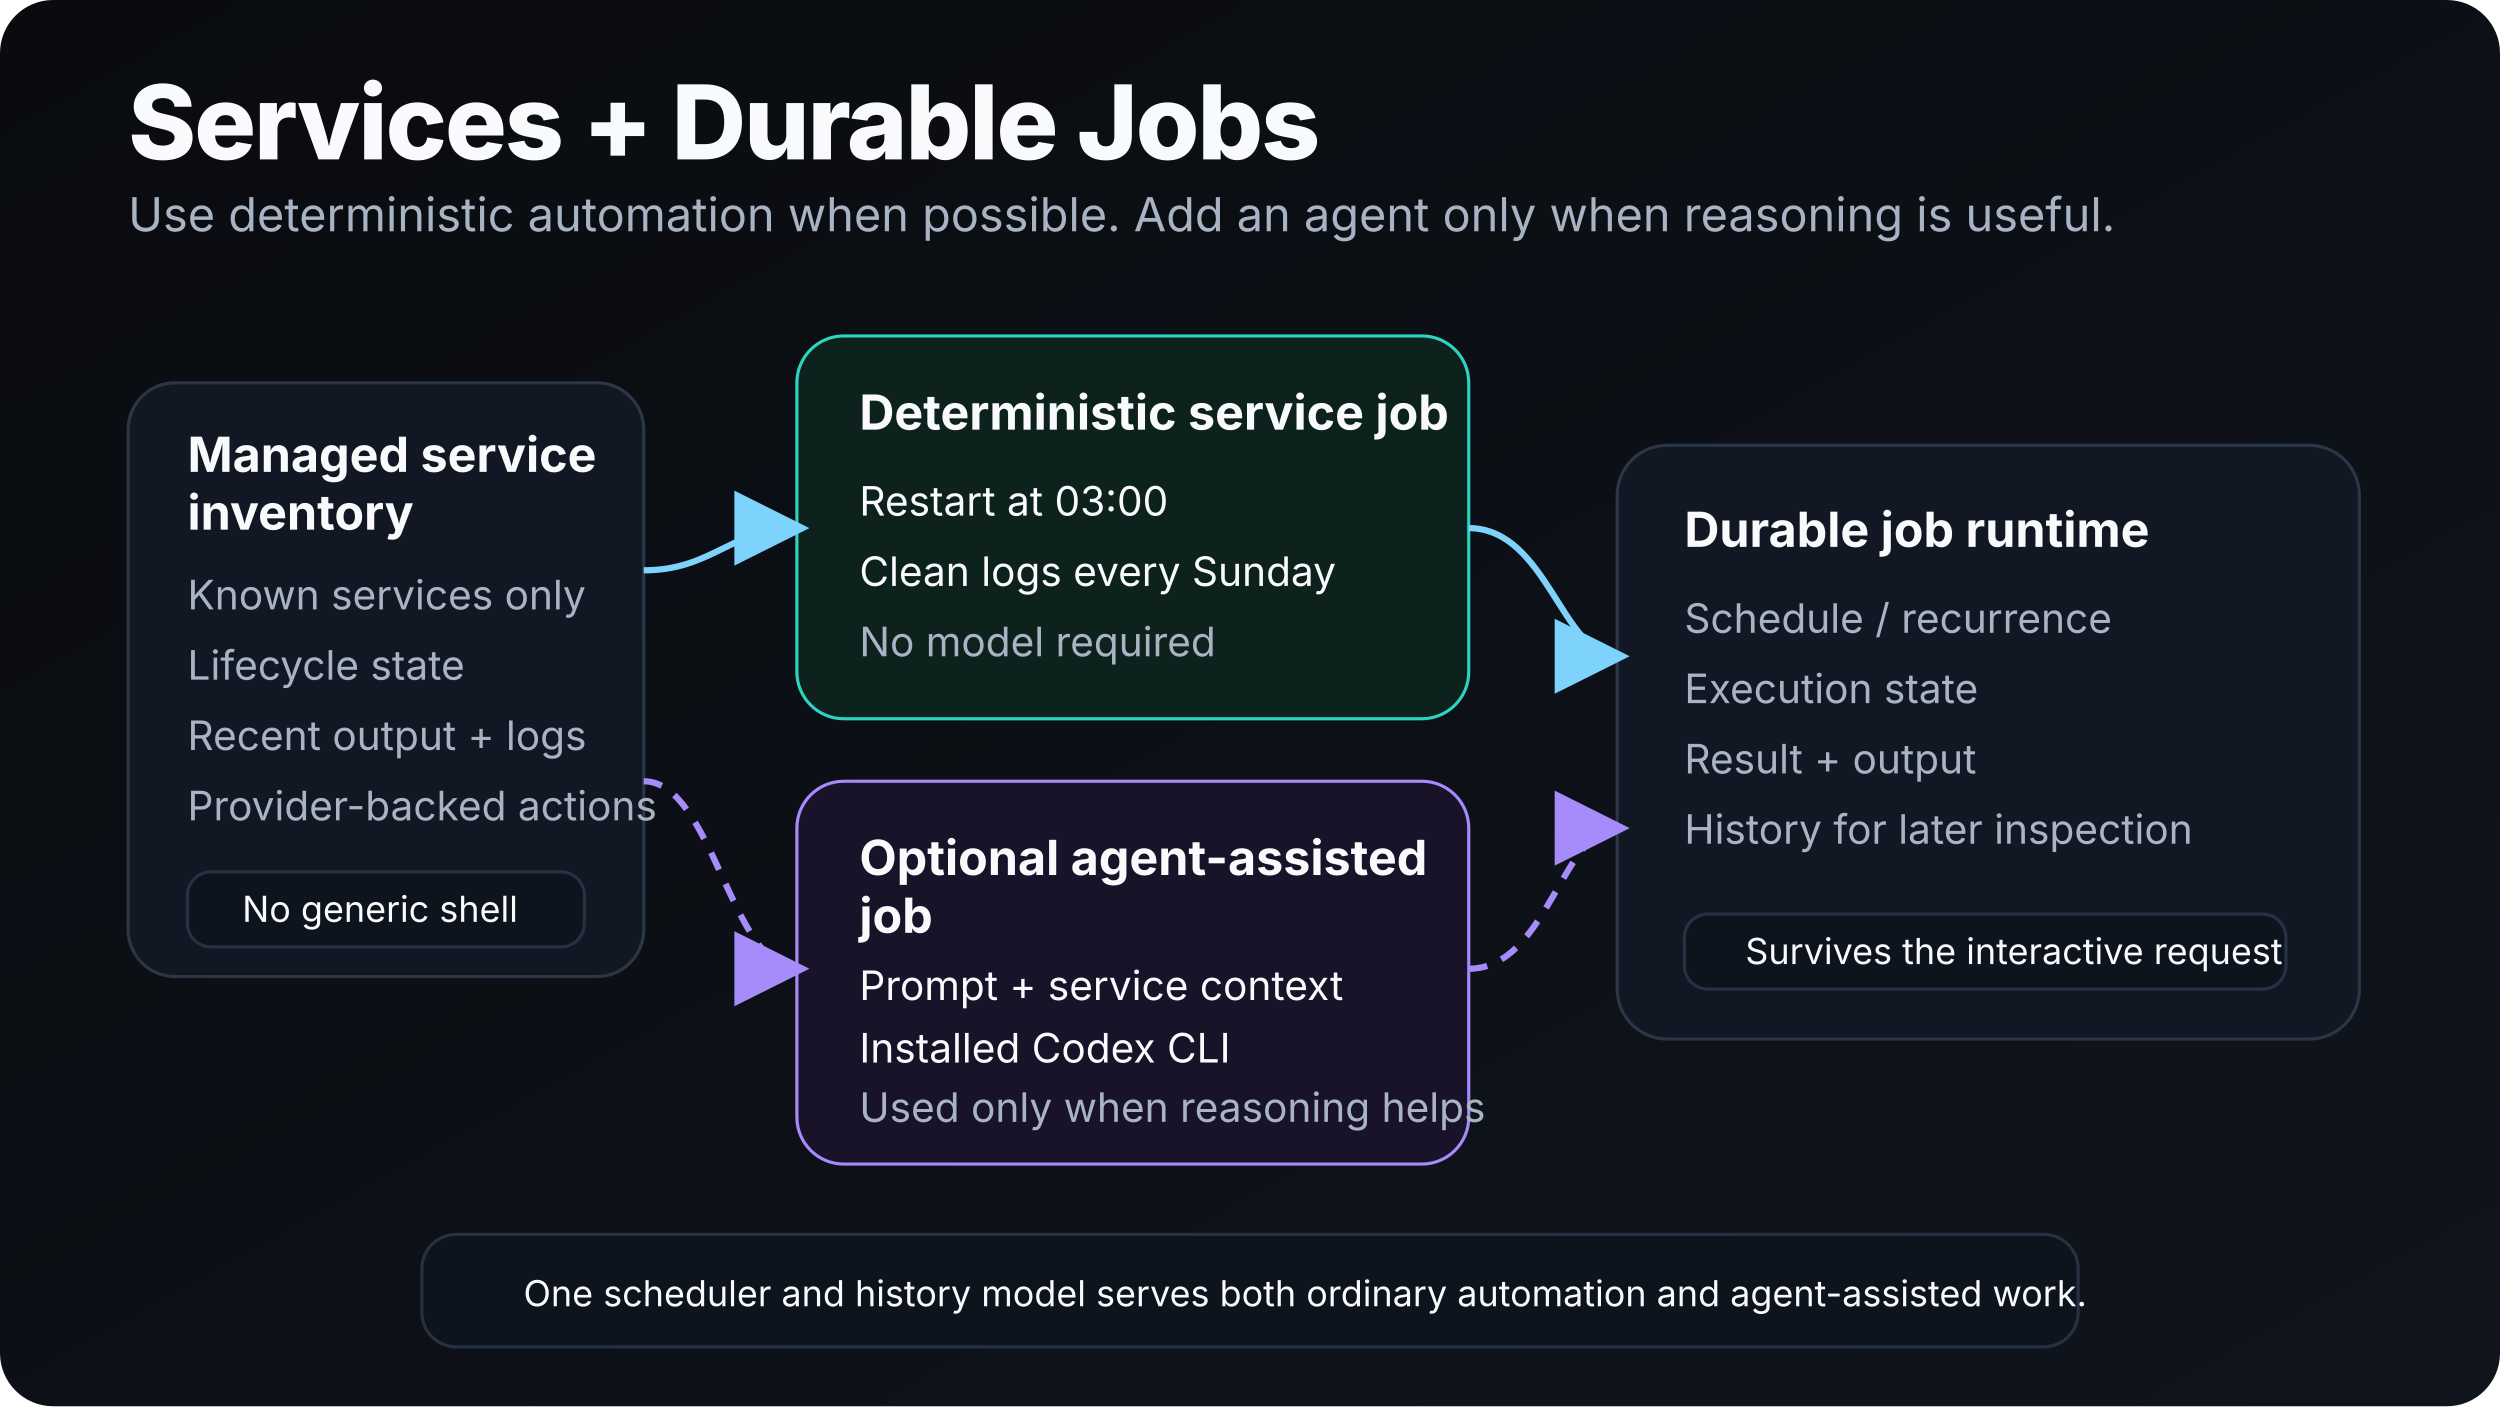
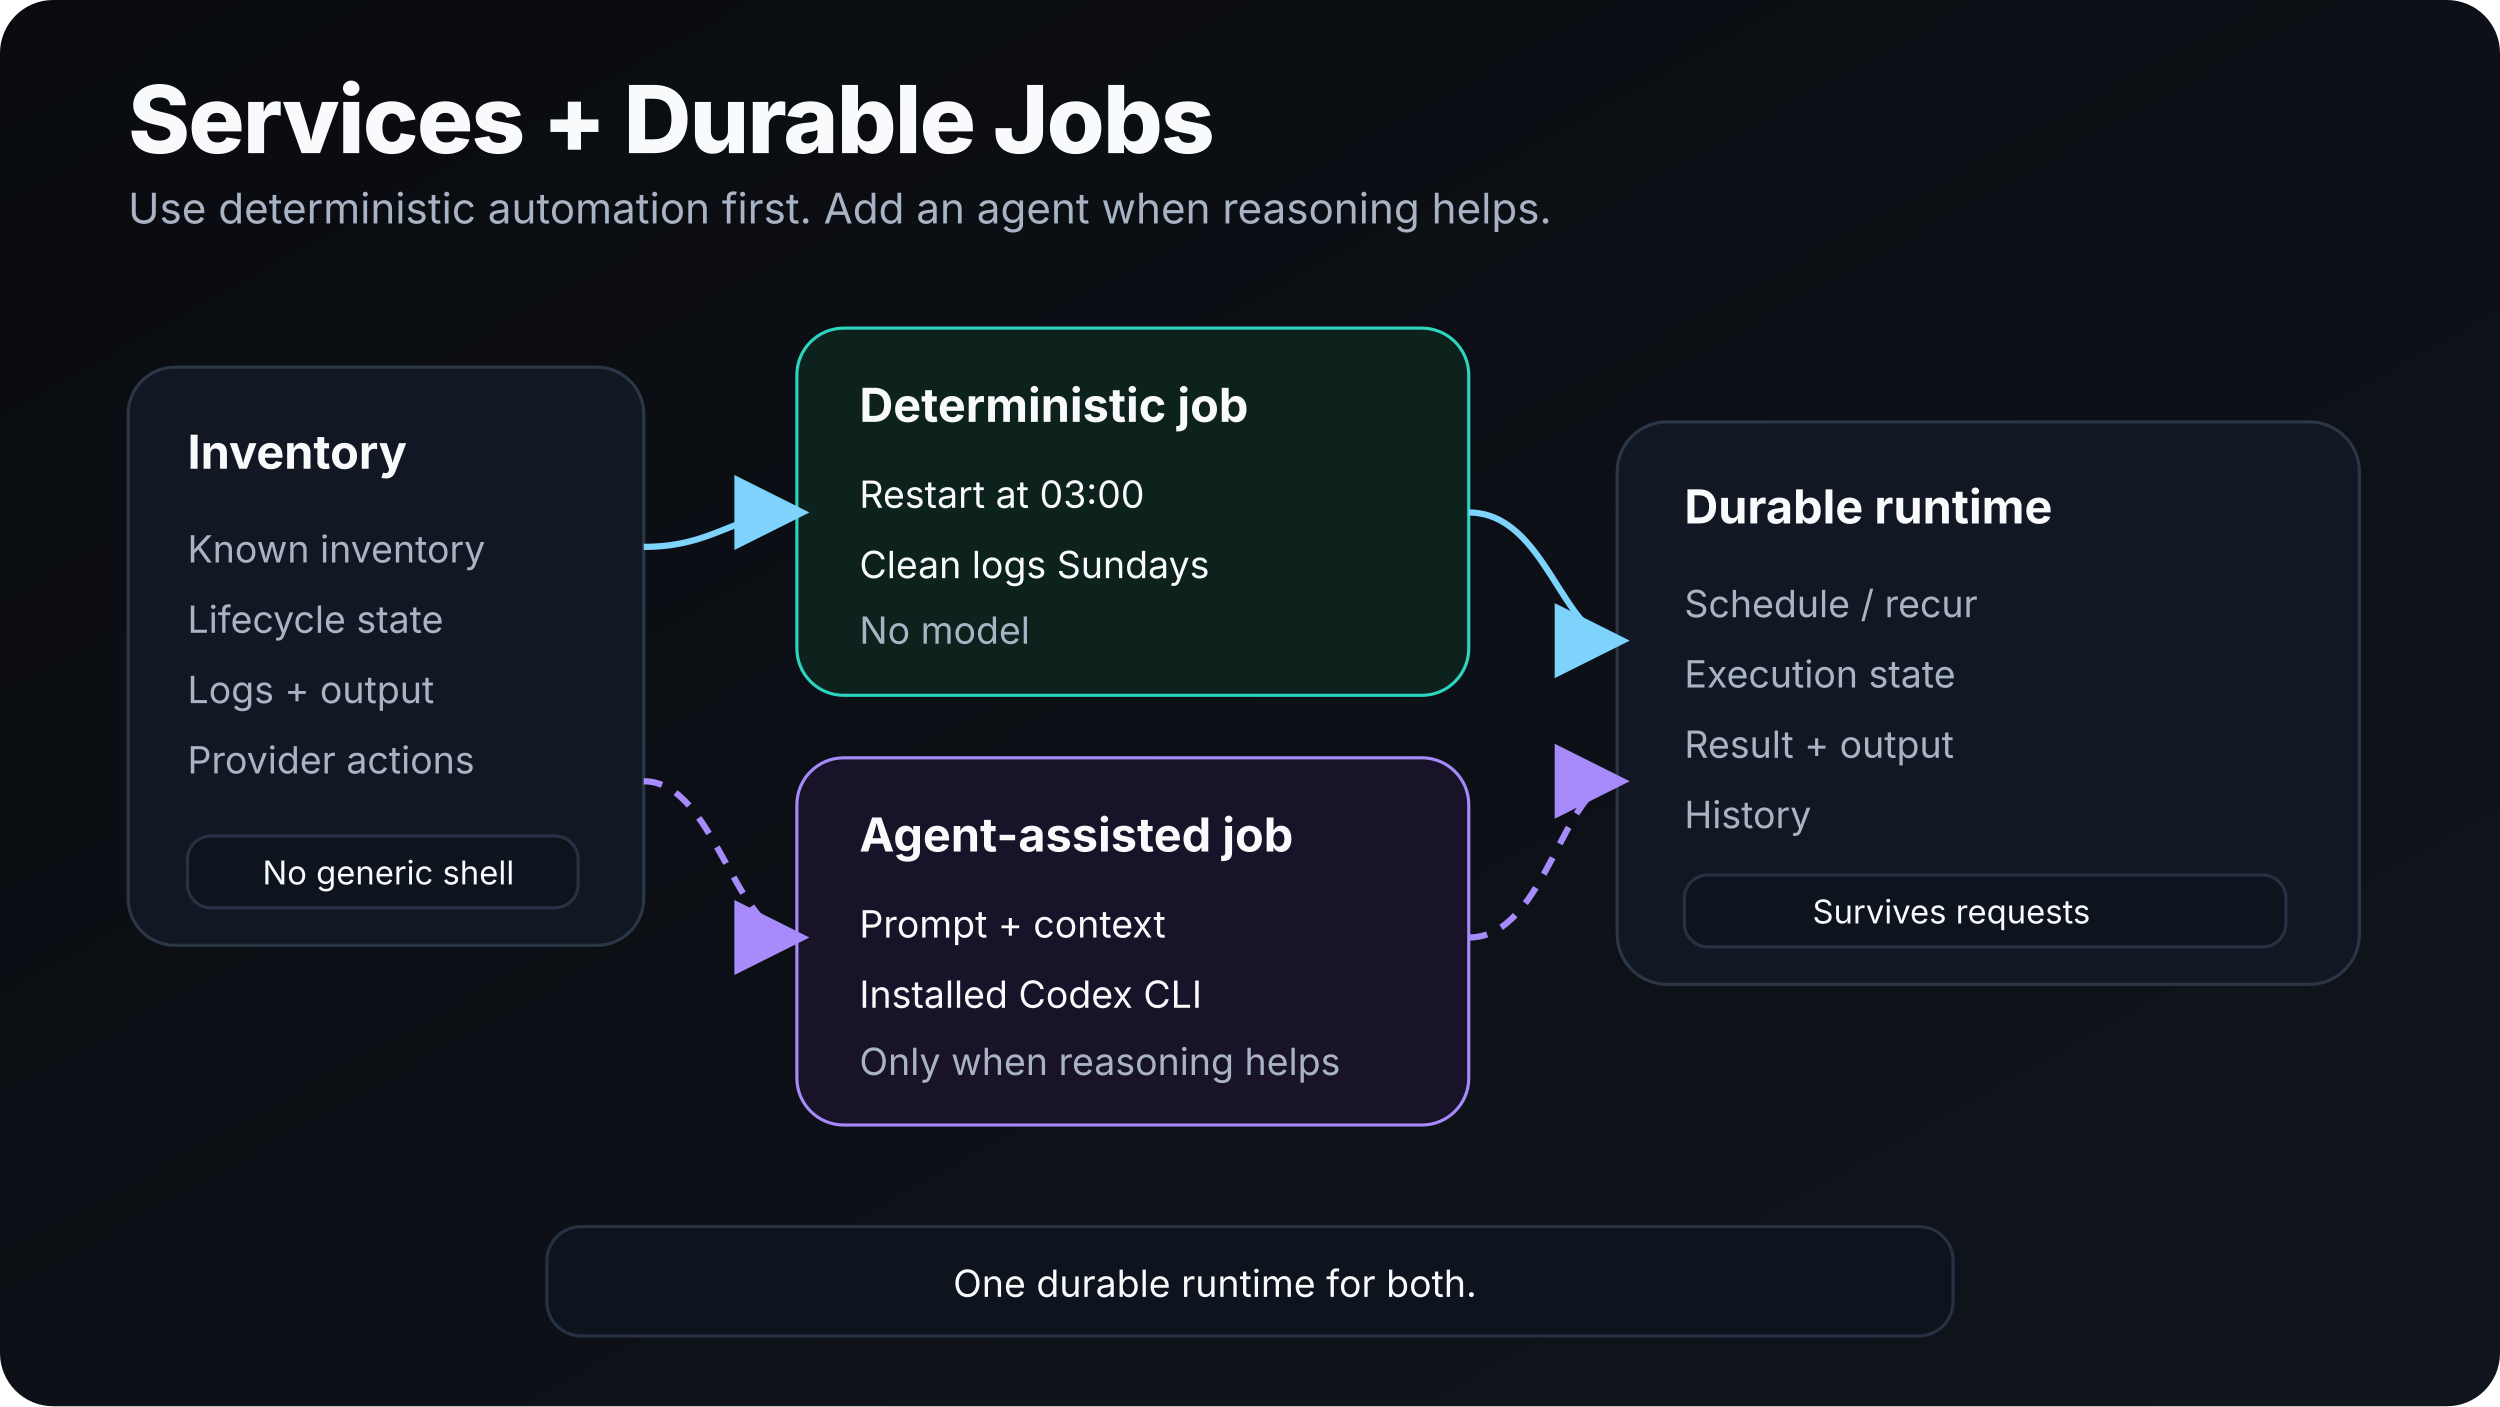
<svg xmlns="http://www.w3.org/2000/svg" width="1600" height="900" viewBox="0 0 1600 900" role="img" aria-labelledby="title desc">
  <defs>
    <linearGradient id="bg" x1="0" y1="0" x2="1" y2="1">
      <stop offset="0" stop-color="#090B0F" />
      <stop offset="1" stop-color="#10151D" />
    </linearGradient>
-     <style>.t{font-family:Inter,ui-sans-serif,system-ui,-apple-system,BlinkMacSystemFont,"Segoe UI",Arial,sans-serif;fill:#F8FAFC}.m{fill:#A8B3C4}.title{font-size:66px;font-weight:760;letter-spacing:-1.3px}.sub{font-size:30px}.head{font-size:31px;font-weight:700}.body{font-size:26px}.small{font-size:23px}.card{fill:#111823;stroke:#2B3646;stroke-width:2}.soft{fill:#0D141E;stroke:#263243;stroke-width:2}.line{stroke:#7DD3FC;stroke-width:4;fill:none}.dash{stroke:#A78BFA;stroke-width:4;stroke-dasharray:12 10;fill:none}</style>
+     <style>
+ .t{font-family:Inter,ui-sans-serif,system-ui,-apple-system,BlinkMacSystemFont,"Segoe UI",Arial,sans-serif;fill:#F8FAFC}
+ .m{fill:#A8B3C4}.title{font-size:60px;font-weight:760;letter-spacing:-1.1px}.sub{font-size:27px}
+ .head{font-size:30px;font-weight:700}.body{font-size:24px}.small{font-size:21px}
+ .card{fill:#111823;stroke:#2B3646;stroke-width:2}.soft{fill:#0D141E;stroke:#263243;stroke-width:2}
+ .line{stroke:#7DD3FC;stroke-width:4;fill:none}.dash{stroke:#A78BFA;stroke-width:4;stroke-dasharray:12 10;fill:none}
+ </style>
    <marker id="a" markerWidth="12" markerHeight="12" refX="10" refY="6" orient="auto">
      <path d="M0 0L12 6L0 12Z" fill="#7DD3FC" />
    </marker>
    <marker id="p" markerWidth="12" markerHeight="12" refX="10" refY="6" orient="auto">
      <path d="M0 0L12 6L0 12Z" fill="#A78BFA" />
    </marker>
  </defs>
  <rect width="1600" height="900" rx="34" fill="url(#bg)" />
-   <text x="82" y="102" class="t title">Services + Durable Jobs</text>
-   <text x="82" y="148" class="t sub m">Use deterministic automation when possible. Add an agent only when reasoning is useful.</text>
-   <rect x="82" y="245" width="330" height="380" rx="30" class="card" />
-   <text x="120" y="302" class="t head">Managed service</text>
-   <text x="120" y="339" class="t head">inventory</text>
-   <text x="120" y="390" class="t body m">Known services only</text>
-   <text x="120" y="435" class="t body m">Lifecycle state</text>
-   <text x="120" y="480" class="t body m">Recent output + logs</text>
-   <text x="120" y="525" class="t body m">Provider-backed actions</text>
-   <rect x="120" y="558" width="254" height="48" rx="15" class="soft" />
-   <text x="155" y="590" class="t small">No generic shell</text>
-   <rect x="510" y="215" width="430" height="245" rx="30" fill="#0D211D" stroke="#2DD4BF" stroke-width="2" />
-   <text x="550" y="275" class="t head">Deterministic service job</text>
-   <text x="550" y="330" class="t body">Restart at 03:00</text>
-   <text x="550" y="375" class="t body">Clean logs every Sunday</text>
-   <text x="550" y="420" class="t body m">No model required</text>
-   <rect x="510" y="500" width="430" height="245" rx="30" fill="#181329" stroke="#A78BFA" stroke-width="2" />
-   <text x="550" y="560" class="t head">Optional agent-assisted</text>
-   <text x="550" y="597" class="t head">job</text>
-   <text x="550" y="640" class="t body">Prompt + service context</text>
-   <text x="550" y="680" class="t body">Installed Codex CLI</text>
-   <text x="550" y="718" class="t body m">Used only when reasoning helps</text>
-   <rect x="1035" y="285" width="475" height="380" rx="32" class="card" />
-   <text x="1078" y="350" class="t head">Durable job runtime</text>
-   <text x="1078" y="405" class="t body m">Schedule / recurrence</text>
-   <text x="1078" y="450" class="t body m">Execution state</text>
-   <text x="1078" y="495" class="t body m">Result + output</text>
-   <text x="1078" y="540" class="t body m">History for later inspection</text>
-   <rect x="1078" y="585" width="385" height="48" rx="15" class="soft" />
-   <text x="1117" y="617" class="t small">Survives the interactive request</text>
-   <path d="M412 365 C456 365 468 338 510 338" class="line" marker-end="url(#a)" />
-   <path d="M412 500 C456 500 468 620 510 620" class="dash" marker-end="url(#p)" />
-   <path d="M940 338 C990 338 1000 420 1035 420" class="line" marker-end="url(#a)" />
-   <path d="M940 620 C990 620 1000 530 1035 530" class="dash" marker-end="url(#p)" />
-   <rect x="270" y="790" width="1060" height="72" rx="22" class="soft" />
-   <text x="335" y="836" class="t small">One scheduler and history model serves both ordinary automation and agent-assisted work.</text>
+   <text x="82" y="98" class="t title">Services + Durable Jobs</text>
+   <text x="82" y="143" class="t sub m">Use deterministic automation first. Add an agent when reasoning helps.</text>
+   <rect x="82" y="235" width="330" height="370" rx="30" class="card" />
+   <text x="120" y="300" class="t head">Inventory</text>
+   <text x="120" y="360" class="t body m">Known inventory</text>
+   <text x="120" y="405" class="t body m">Lifecycle state</text>
+   <text x="120" y="450" class="t body m">Logs + output</text>
+   <text x="120" y="495" class="t body m">Provider actions</text>
+   <rect x="120" y="535" width="250" height="46" rx="15" class="soft" />
+   <text x="168" y="566" class="t small">No generic shell</text>
+   <rect x="510" y="210" width="430" height="235" rx="30" fill="#0D211D" stroke="#2DD4BF" stroke-width="2" />
+   <text x="550" y="270" class="t head">Deterministic job</text>
+   <text x="550" y="325" class="t body">Restart at 03:00</text>
+   <text x="550" y="370" class="t body">Clean logs Sundays</text>
+   <text x="550" y="412" class="t body m">No model</text>
+   <rect x="510" y="485" width="430" height="235" rx="30" fill="#181329" stroke="#A78BFA" stroke-width="2" />
+   <text x="550" y="545" class="t head">Agent-assisted job</text>
+   <text x="550" y="600" class="t body">Prompt + context</text>
+   <text x="550" y="645" class="t body">Installed Codex CLI</text>
+   <text x="550" y="688" class="t body m">Only when reasoning helps</text>
+   <rect x="1035" y="270" width="475" height="360" rx="32" class="card" />
+   <text x="1078" y="335" class="t head">Durable runtime</text>
+   <text x="1078" y="395" class="t body m">Schedule / recur</text>
+   <text x="1078" y="440" class="t body m">Execution state</text>
+   <text x="1078" y="485" class="t body m">Result + output</text>
+   <text x="1078" y="530" class="t body m">History</text>
+   <rect x="1078" y="560" width="385" height="46" rx="15" class="soft" />
+   <text x="1160" y="591" class="t small">Survives requests</text>
+   <path d="M412 350 C458 350 470 328 510 328" class="line" marker-end="url(#a)" />
+   <path d="M412 500 C458 500 470 600 510 600" class="dash" marker-end="url(#p)" />
+   <path d="M940 328 C990 328 1000 410 1035 410" class="line" marker-end="url(#a)" />
+   <path d="M940 600 C990 600 1000 500 1035 500" class="dash" marker-end="url(#p)" />
+   <rect x="350" y="785" width="900" height="70" rx="22" class="soft" />
+   <text x="610" y="830" class="t body">One durable runtime for both.</text>
</svg>
